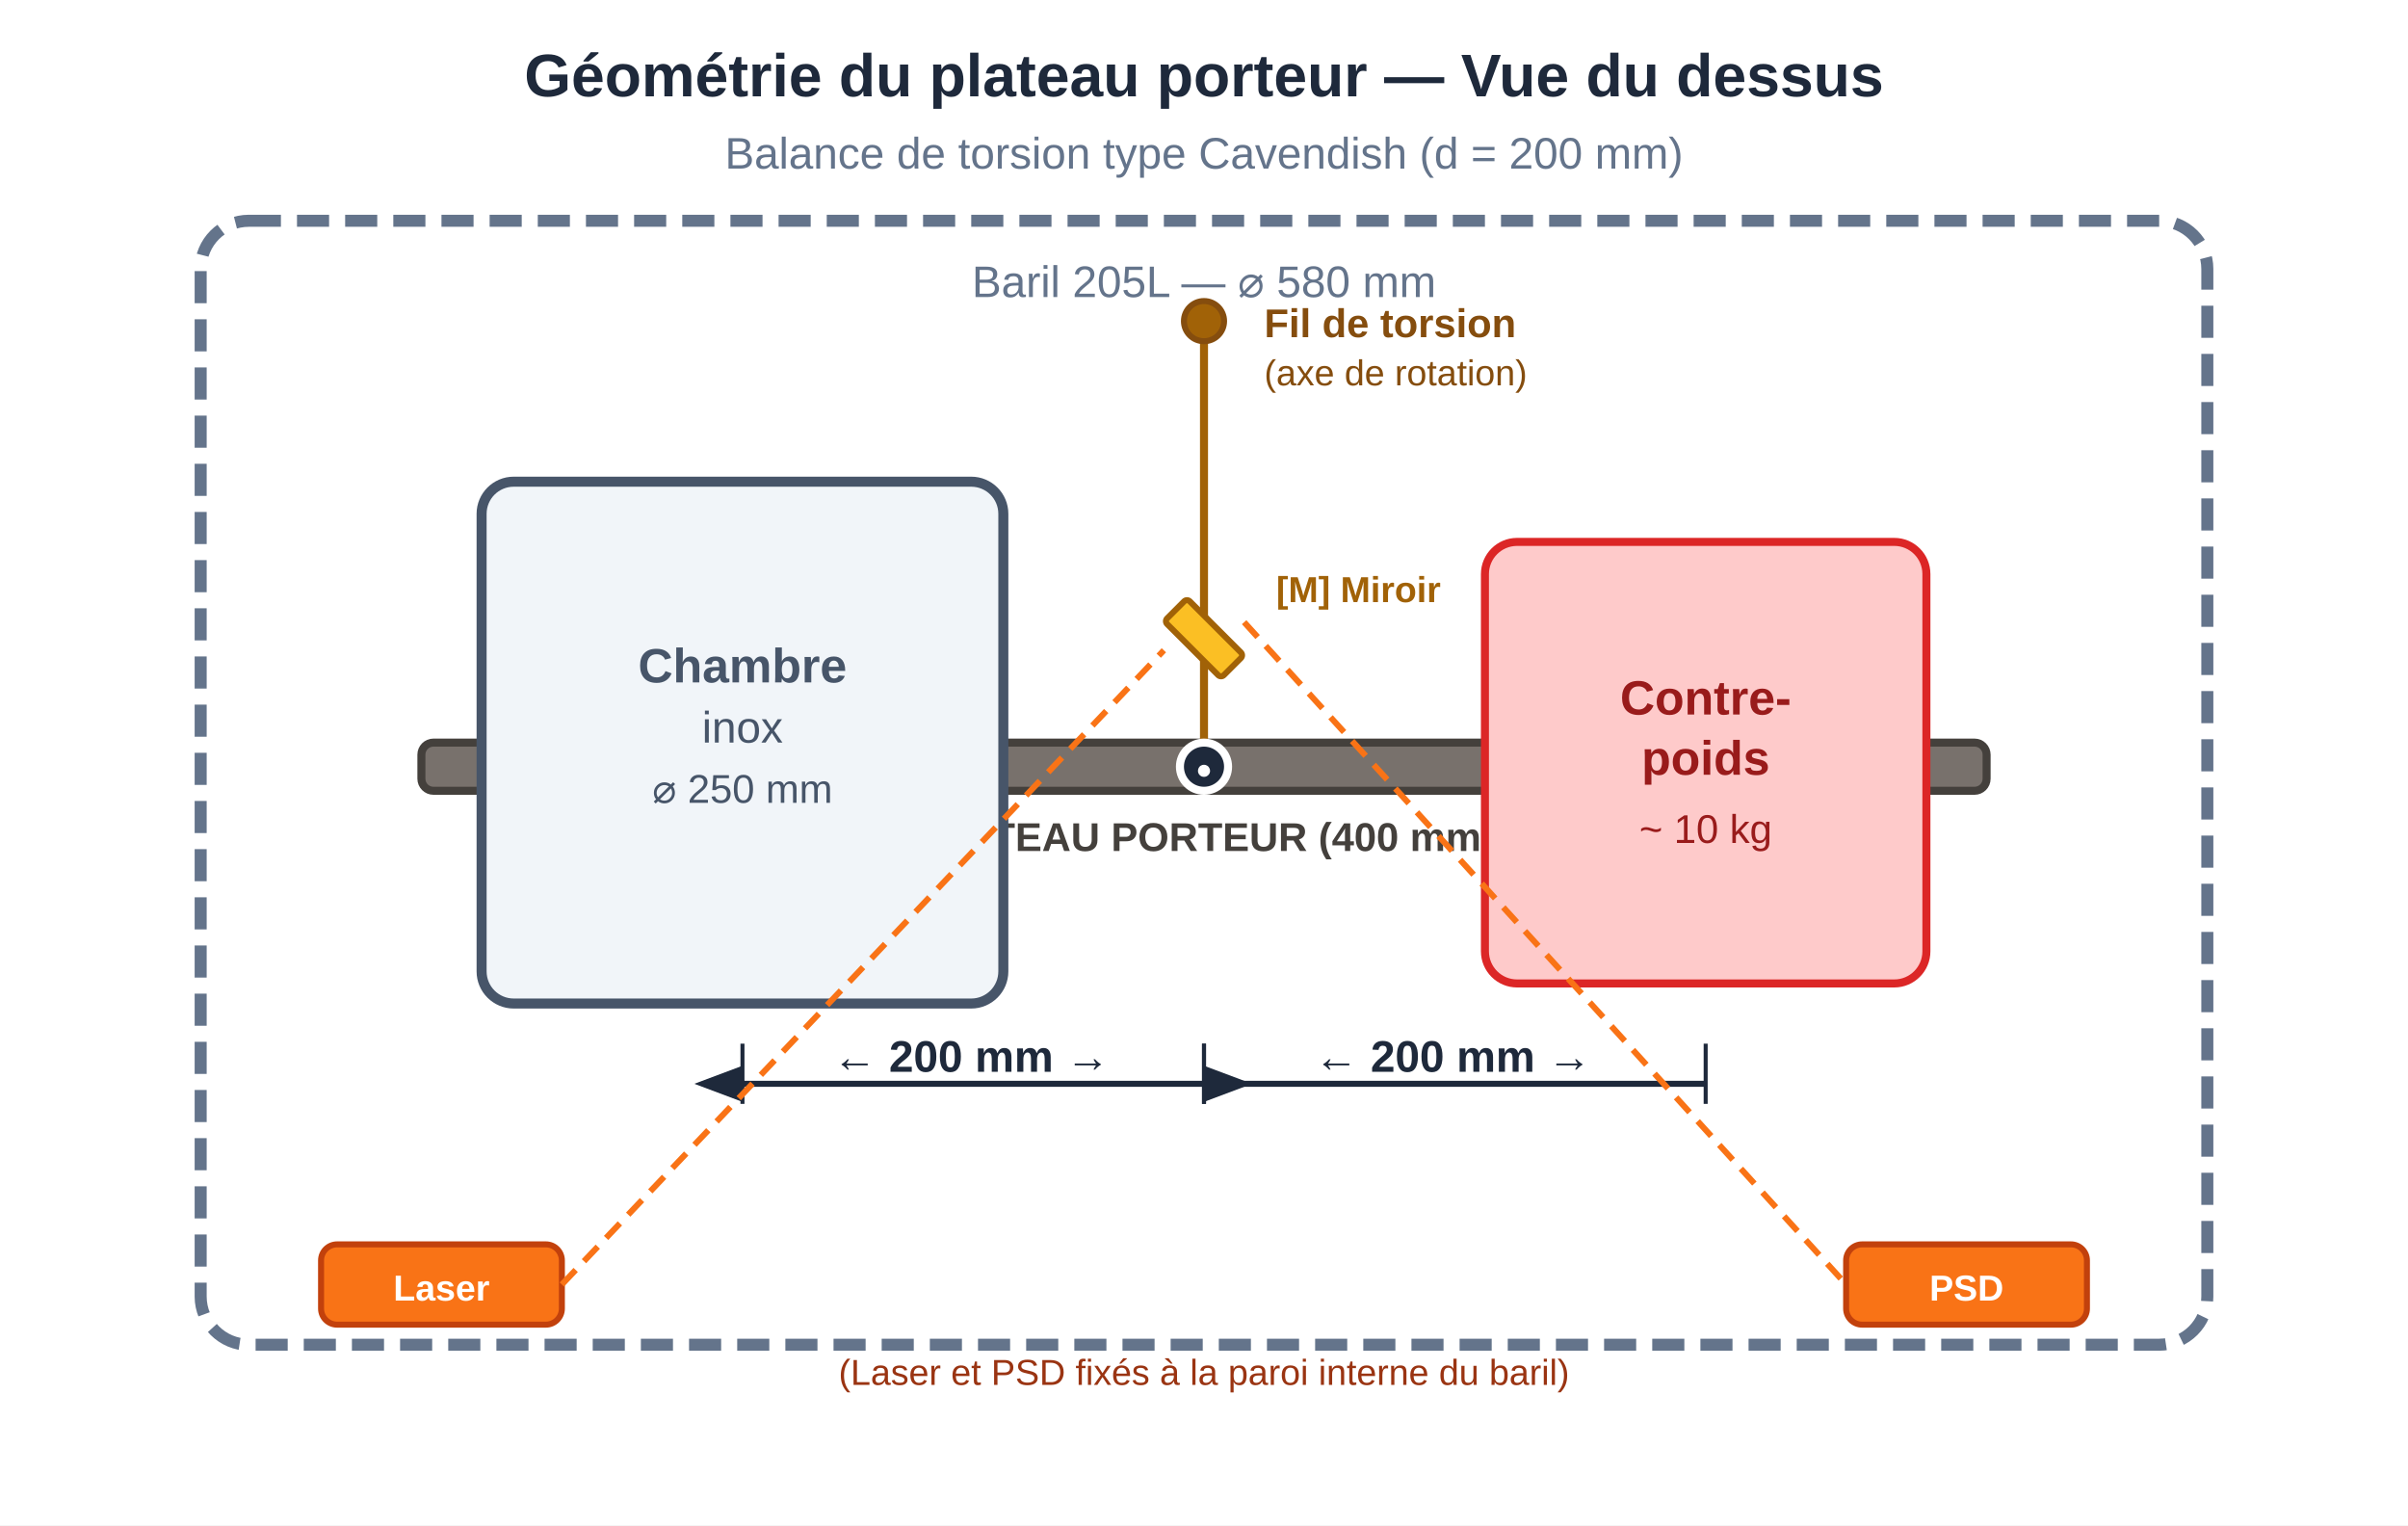
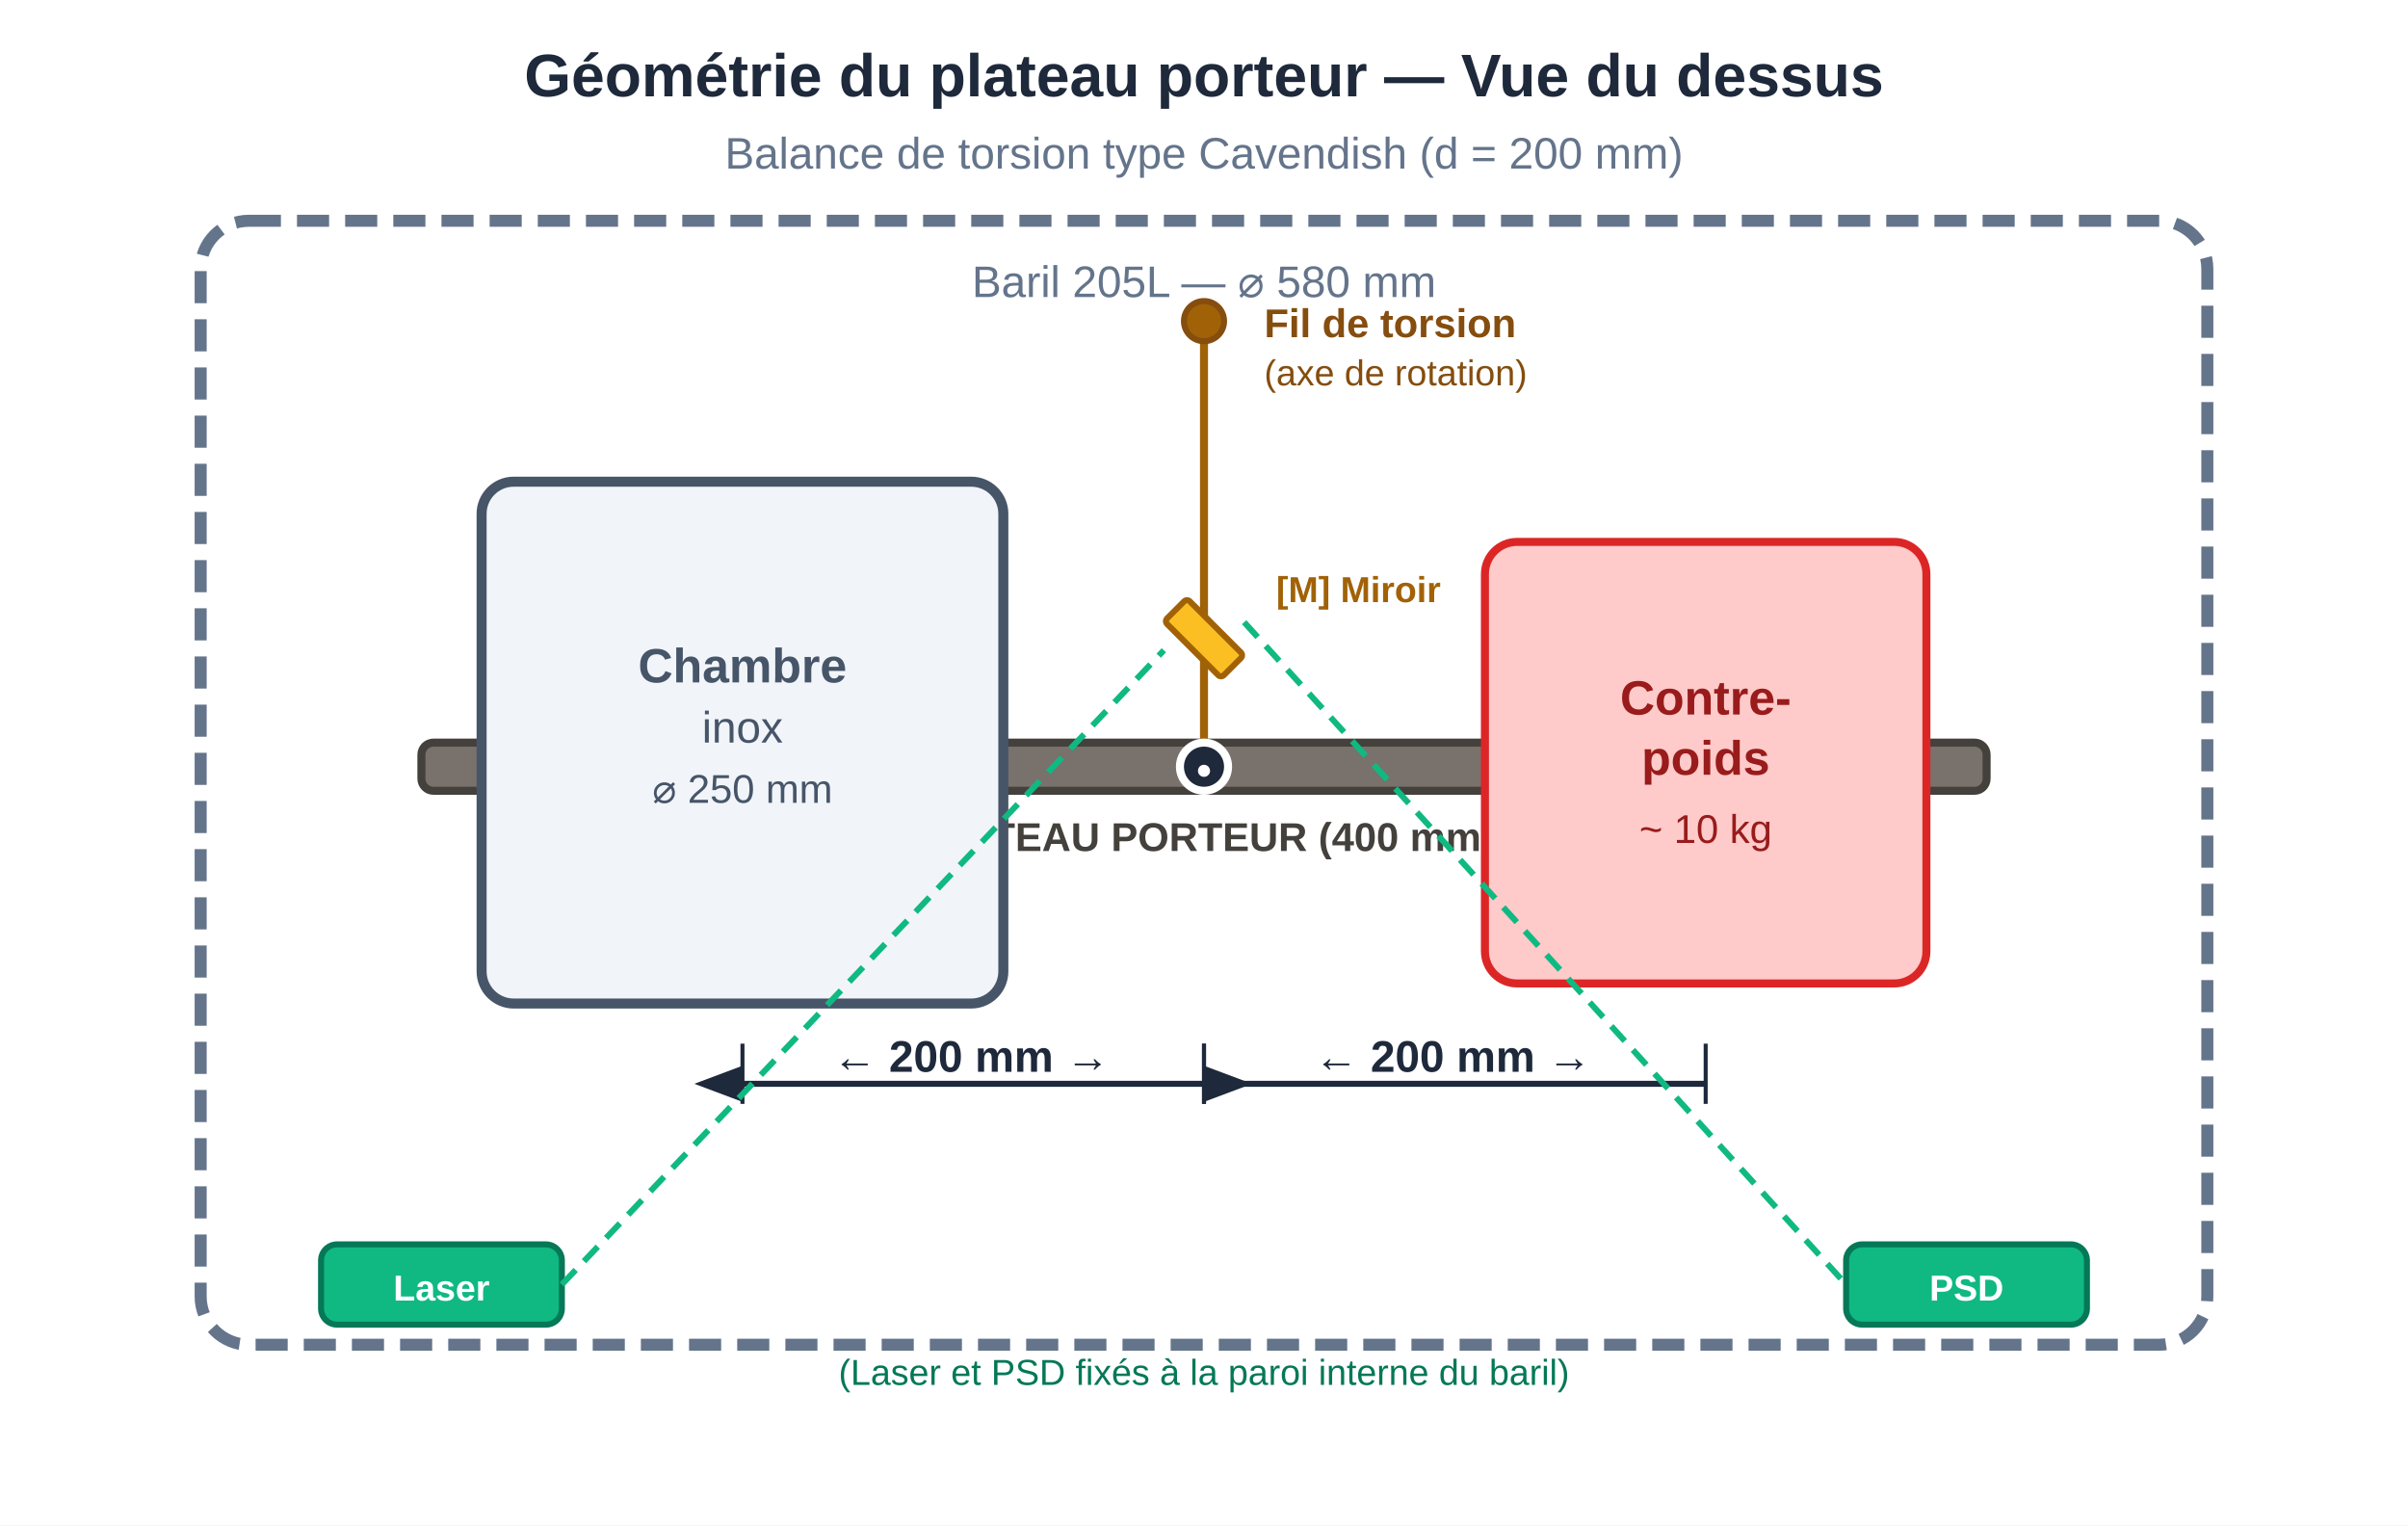
<svg xmlns="http://www.w3.org/2000/svg" viewBox="0 0 600 380" font-family="'Segoe UI', Arial, sans-serif" font-size="12">
  <rect width="600" height="380" fill="#ffffff" />
  <defs>
    <linearGradient id="barrel" x1="0" y1="0" x2="1" y2="0">
      <stop offset="0%" stop-color="#94a3b8" />
      <stop offset="50%" stop-color="#cbd5e1" />
      <stop offset="100%" stop-color="#94a3b8" />
    </linearGradient>
  </defs>
  <text x="300" y="24" text-anchor="middle" font-size="15" font-weight="bold" fill="#1e293b">Géométrie du plateau porteur — Vue du dessus</text>
  <text x="300" y="42" text-anchor="middle" font-size="11" fill="#64748b">Balance de torsion type Cavendish (d = 200 mm)</text>
  <rect x="50" y="55" width="500" height="280" rx="12" fill="none" stroke="#64748b" stroke-width="3" stroke-dasharray="8,4" />
  <text x="300" y="74" text-anchor="middle" font-size="11" fill="#64748b">Baril 205L — ⌀ 580 mm</text>
  <line x1="300" y1="80" x2="300" y2="120" stroke="#a16207" stroke-width="2" />
  <circle cx="300" cy="80" r="5" fill="#a16207" stroke="#854d0e" stroke-width="1.5" />
  <text x="315" y="84" font-size="10" fill="#854d0e" font-weight="bold">Fil de torsion</text>
  <text x="315" y="96" font-size="9" fill="#854d0e">(axe de rotation)</text>
  <rect x="105" y="185" width="390" height="12" rx="3" fill="#78716c" stroke="#44403c" stroke-width="2" />
  <line x1="300" y1="120" x2="300" y2="185" stroke="#a16207" stroke-width="2" />
  <text x="300" y="212" text-anchor="middle" font-size="10" fill="#44403c" font-weight="bold">PLATEAU PORTEUR (400 mm)</text>
  <circle cx="300" cy="191" r="6" fill="#1e293b" stroke="white" stroke-width="2" />
  <text x="300" y="194" text-anchor="middle" font-size="7" fill="white">●</text>
  <rect x="120" y="120" width="130" height="130" rx="8" fill="#f1f5f9" stroke="#475569" stroke-width="2.5" />
  <text x="185" y="170" text-anchor="middle" font-size="12" font-weight="bold" fill="#475569">Chambre</text>
  <text x="185" y="185" text-anchor="middle" font-size="11" fill="#475569">inox</text>
  <text x="185" y="200" text-anchor="middle" font-size="10" fill="#475569">⌀ 250 mm</text>
  <rect x="370" y="135" width="110" height="110" rx="8" fill="#fecaca" stroke="#dc2626" stroke-width="2" />
  <text x="425" y="178" text-anchor="middle" font-size="12" font-weight="bold" fill="#991b1b">Contre-</text>
  <text x="425" y="193" text-anchor="middle" font-size="12" font-weight="bold" fill="#991b1b">poids</text>
  <text x="425" y="210" text-anchor="middle" font-size="10" fill="#991b1b">~ 10 kg</text>
  <line x1="185" y1="260" x2="185" y2="275" stroke="#1e293b" stroke-width="1" />
  <line x1="300" y1="260" x2="300" y2="275" stroke="#1e293b" stroke-width="1" />
  <line x1="185" y1="270" x2="300" y2="270" stroke="#1e293b" stroke-width="1.5" marker-start="url(#arrowL)" marker-end="url(#arrowR)" />
  <text x="242" y="267" text-anchor="middle" font-size="11" font-weight="bold" fill="#1e293b" style="background:white">← 200 mm →</text>
  <defs>
    <marker id="arrowL" markerWidth="8" markerHeight="6" refX="8" refY="3" orient="auto">
      <path d="M8,0 L0,3 L8,6" fill="#1e293b" />
    </marker>
    <marker id="arrowR" markerWidth="8" markerHeight="6" refX="0" refY="3" orient="auto">
      <path d="M0,0 L8,3 L0,6" fill="#1e293b" />
    </marker>
  </defs>
  <line x1="300" y1="260" x2="300" y2="275" stroke="#1e293b" stroke-width="1" />
  <line x1="425" y1="260" x2="425" y2="275" stroke="#1e293b" stroke-width="1" />
  <line x1="300" y1="270" x2="425" y2="270" stroke="#1e293b" stroke-width="1.5" />
  <text x="362" y="267" text-anchor="middle" font-size="11" font-weight="bold" fill="#1e293b">← 200 mm →</text>
  <rect x="290" y="155" width="20" height="8" rx="1" fill="#fbbf24" stroke="#a16207" stroke-width="1.5" transform="rotate(45, 300, 159)" />
  <text x="318" y="150" font-size="9" fill="#a16207" font-weight="bold">[M] Miroir</text>
  <g transform="translate(80, 310)">
-     <rect x="0" y="0" width="60" height="20" rx="4" fill="#f97316" stroke="#c2410c" stroke-width="1.5" />
+     <rect x="0" y="0" width="60" height="20" rx="4" fill="#10b981" stroke="#047857" stroke-width="1.5" />
    <text x="30" y="14" text-anchor="middle" font-size="9" font-weight="bold" fill="white">Laser</text>
  </g>
-   <line x1="140" y1="320" x2="290" y2="162" stroke="#f97316" stroke-width="1.5" stroke-dasharray="5,3" />
-   <line x1="310" y1="155" x2="460" y2="320" stroke="#f97316" stroke-width="1.5" stroke-dasharray="5,3" />
+   <line x1="140" y1="320" x2="290" y2="162" stroke="#10b981" stroke-width="1.5" stroke-dasharray="5,3" />
+   <line x1="310" y1="155" x2="460" y2="320" stroke="#10b981" stroke-width="1.5" stroke-dasharray="5,3" />
  <g transform="translate(460, 310)">
-     <rect x="0" y="0" width="60" height="20" rx="4" fill="#f97316" stroke="#c2410c" stroke-width="1.5" />
+     <rect x="0" y="0" width="60" height="20" rx="4" fill="#10b981" stroke="#047857" stroke-width="1.5" />
    <text x="30" y="14" text-anchor="middle" font-size="9" font-weight="bold" fill="white">PSD</text>
  </g>
-   <text x="300" y="345" text-anchor="middle" font-size="9" fill="#9a3412">(Laser et PSD fixés à la paroi interne du baril)</text>
+   <text x="300" y="345" text-anchor="middle" font-size="9" fill="#047857">(Laser et PSD fixés à la paroi interne du baril)</text>
</svg>
